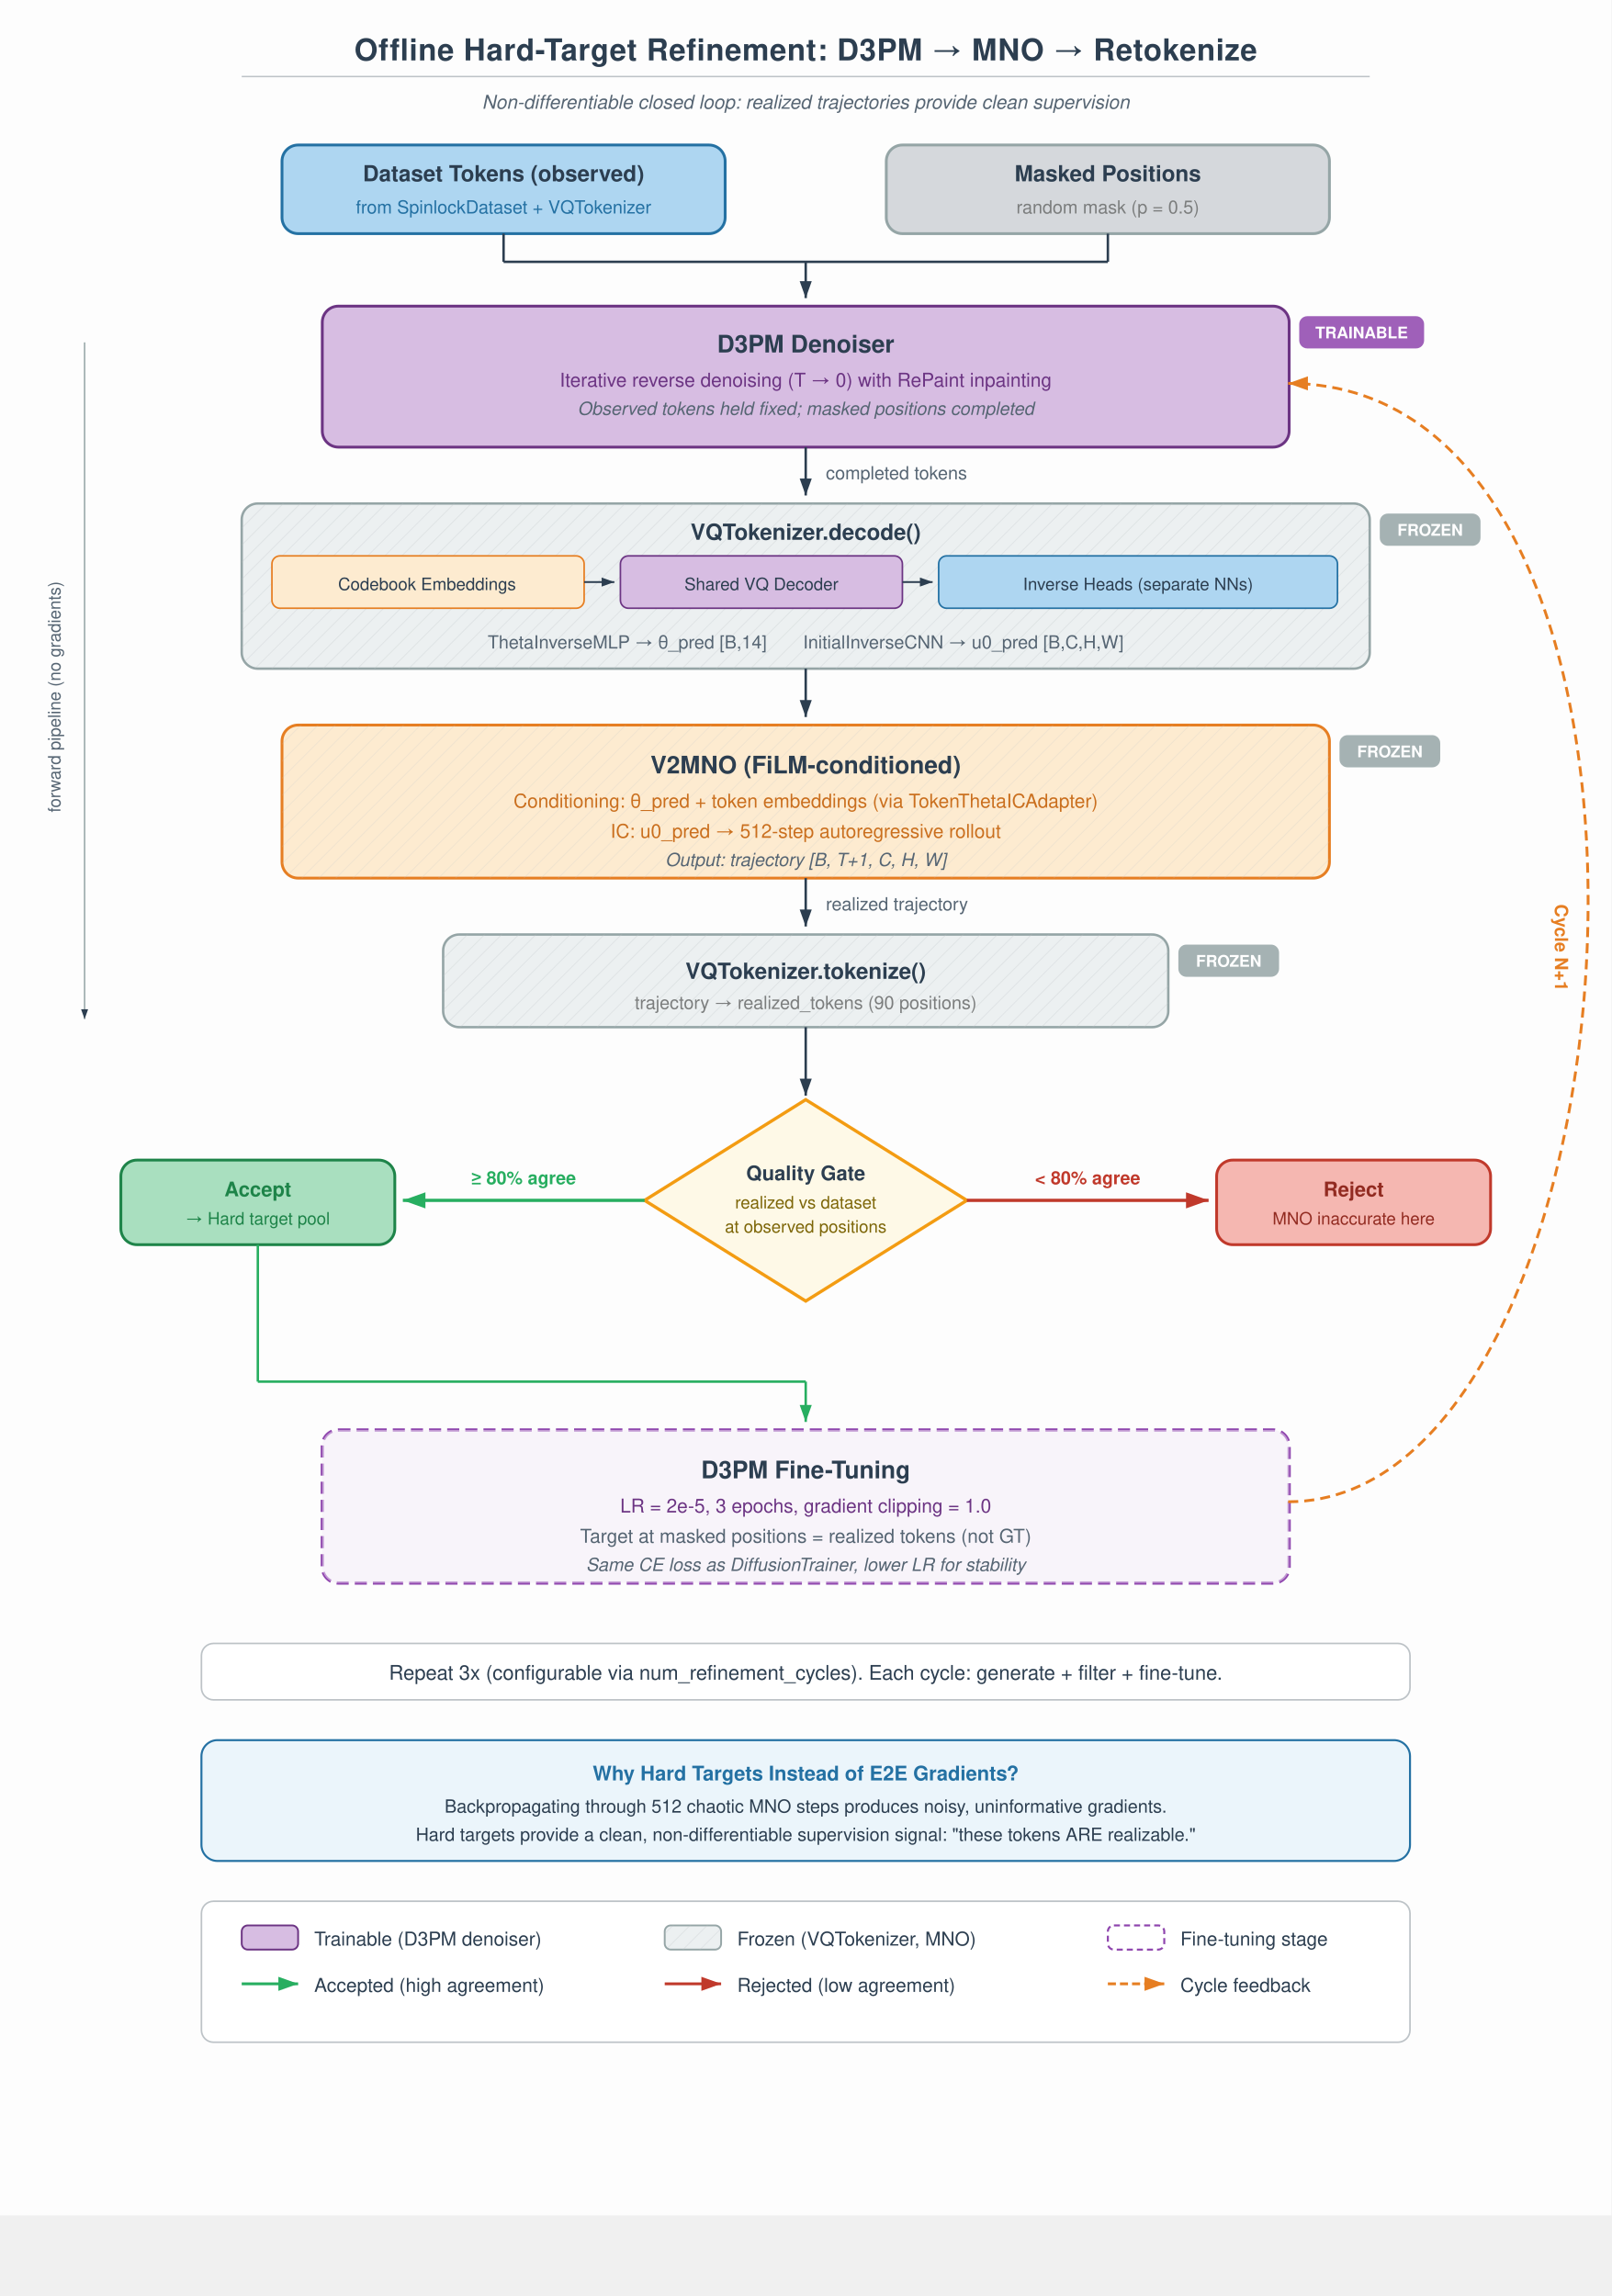
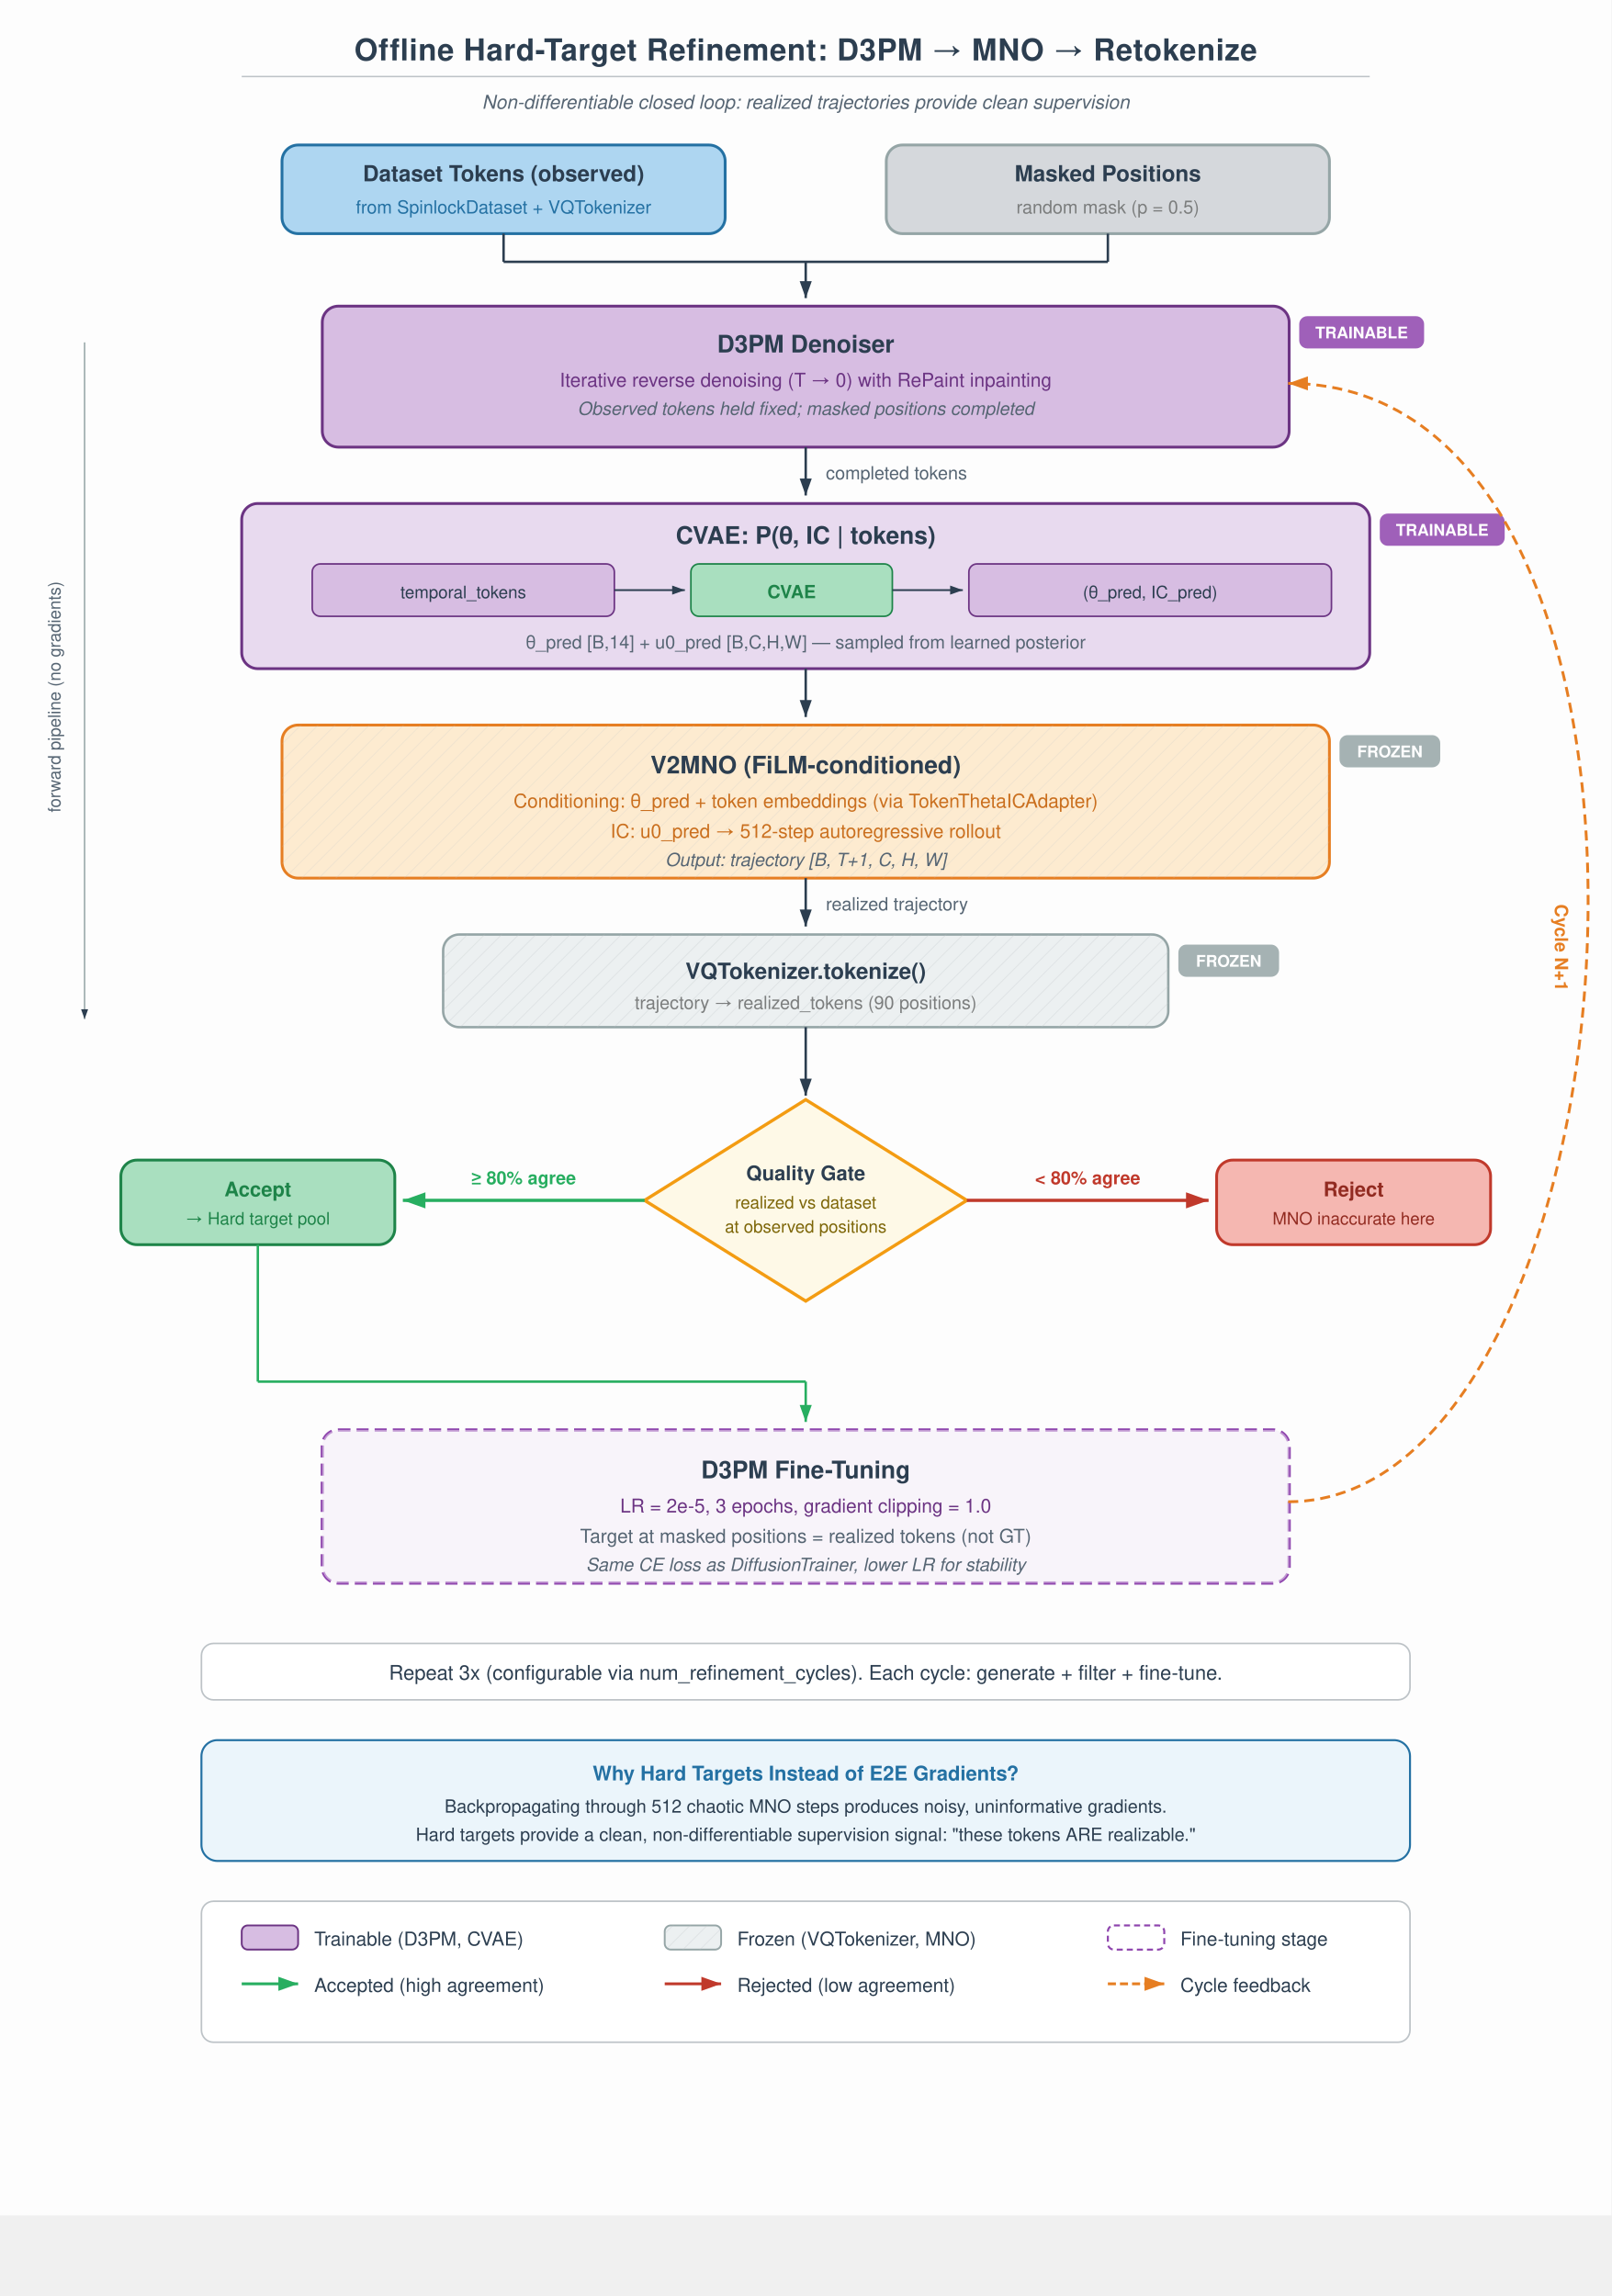
<svg xmlns="http://www.w3.org/2000/svg" viewBox="0 0 800 1140" width="800" height="1140" font-family="Helvetica Neue, Helvetica, Arial, sans-serif" version="1.1" id="svg64">
  <defs id="defs4">
    <marker id="arrow" markerWidth="8" markerHeight="6" refX="7" refY="3" orient="auto">
      <polygon points="0 0.5, 7 3, 0 5.5" fill="#2C3E50" id="polygon1" />
    </marker>
    <marker id="arrow-green" markerWidth="8" markerHeight="6" refX="7" refY="3" orient="auto">
      <polygon points="0 0.5, 7 3, 0 5.5" fill="#27AE60" id="polygon2" />
    </marker>
    <marker id="arrow-red" markerWidth="8" markerHeight="6" refX="7" refY="3" orient="auto">
      <polygon points="0 0.5, 7 3, 0 5.5" fill="#C0392B" id="polygon3" />
    </marker>
    <marker id="arrow-orange" markerWidth="8" markerHeight="6" refX="7" refY="3" orient="auto">
      <polygon points="0 0.5, 7 3, 0 5.5" fill="#E67E22" id="polygon4" />
    </marker>
    <pattern id="frozen-grid" width="6" height="6" patternUnits="userSpaceOnUse" patternTransform="rotate(45)">
      <line x1="0" y1="0" x2="0" y2="6" stroke="#BDC3C7" stroke-width="0.8" id="line4" />
    </pattern>
  </defs>
  <rect width="800" height="1100" fill="#FDFDFD" id="rect4" />
  <text x="400" y="30" text-anchor="middle" font-size="15" font-weight="bold" fill="#2C3E50" letter-spacing="0.3" id="text4">
    Offline Hard-Target Refinement: D3PM  →  MNO  →  Retokenize
  </text>
  <line x1="120" y1="38" x2="680" y2="38" stroke="#BDC3C7" stroke-width="0.7" id="line5" />
  <text x="400" y="54" text-anchor="middle" font-size="9.5" fill="#566573" font-style="italic" id="text5">
    Non-differentiable closed loop: realized trajectories provide clean supervision
  </text>
  <rect x="140" y="72" width="220" height="44" rx="8" fill="#AED6F1" stroke="#2471A3" stroke-width="1.4" id="rect5" />
  <text x="250" y="90" text-anchor="middle" font-size="11" font-weight="bold" fill="#2C3E50" id="text6">
    Dataset Tokens (observed)
  </text>
  <text x="250" y="106" text-anchor="middle" font-size="9" fill="#2471A3" id="text7">
    from SpinlockDataset + VQTokenizer
  </text>
  <rect x="440" y="72" width="220" height="44" rx="8" fill="#D5D8DC" stroke="#95A5A6" stroke-width="1.4" id="rect7" />
  <text x="550" y="90" text-anchor="middle" font-size="11" font-weight="bold" fill="#2C3E50" id="text8">
    Masked Positions
  </text>
  <text x="550" y="106" text-anchor="middle" font-size="9" fill="#7B7D7D" id="text9">
    random mask (p = 0.5)
  </text>
  <line x1="250" y1="116" x2="250" y2="130" stroke="#2C3E50" stroke-width="1.2" id="line9" />
  <line x1="550" y1="116" x2="550" y2="130" stroke="#2C3E50" stroke-width="1.2" id="line10" />
  <line x1="250" y1="130" x2="550" y2="130" stroke="#2C3E50" stroke-width="1.2" id="line11" />
  <line x1="400" y1="130" x2="400" y2="148" stroke="#2C3E50" stroke-width="1.2" marker-end="url(#arrow)" id="line12" />
  <rect x="160" y="152" width="480" height="70" rx="8" fill="#D7BDE2" stroke="#6C3483" stroke-width="1.4" id="rect12" />
  <text x="400" y="175" text-anchor="middle" font-size="12" font-weight="bold" fill="#2C3E50" id="text12">
    D3PM Denoiser
  </text>
  <text x="400" y="192" text-anchor="middle" font-size="9.5" fill="#6C3483" id="text13">
    Iterative reverse denoising (T → 0) with RePaint inpainting
  </text>
  <text x="400" y="206" text-anchor="middle" font-size="9" fill="#566573" font-style="italic" id="text14">
    Observed tokens held fixed; masked positions completed
  </text>
  <rect x="645" y="157" width="62" height="16" rx="4" fill="#8E44AD" opacity="0.85" id="rect14" />
  <text x="676" y="168" text-anchor="middle" font-size="8" fill="#FFFFFF" font-weight="bold" id="text15">
    TRAINABLE
  </text>
  <line x1="400" y1="222" x2="400" y2="246" stroke="#2C3E50" stroke-width="1.2" marker-end="url(#arrow)" id="line15" />
  <text x="410" y="238" font-size="9" fill="#566573" id="text16">completed tokens</text>
-   <rect x="120" y="250" width="560" height="82" rx="8" fill="#ECF0F1" stroke="#95A5A6" stroke-width="1.2" id="rect16" />
-   <rect x="120" y="250" width="560" height="82" rx="8" fill="url(#frozen-grid)" opacity="0.3" id="rect17" />
-   <text x="400" y="268" text-anchor="middle" font-size="11" font-weight="bold" fill="#2C3E50" id="text17">
-     VQTokenizer.decode()
-   </text>
-   <rect x="135" y="276" width="155" height="26" rx="4" fill="#FDEBD0" stroke="#E67E22" stroke-width="0.8" id="rect18" />
-   <text x="212" y="293" text-anchor="middle" font-size="8.5" fill="#2C3E50" id="text18">
-     Codebook Embeddings
-   </text>
-   <line x1="290" y1="289" x2="305" y2="289" stroke="#2C3E50" stroke-width="0.9" marker-end="url(#arrow)" id="line18" />
-   <rect x="308" y="276" width="140" height="26" rx="4" fill="#D7BDE2" stroke="#6C3483" stroke-width="0.8" id="rect19" />
-   <text x="378" y="293" text-anchor="middle" font-size="8.5" fill="#2C3E50" id="text19">
-     Shared VQ Decoder
-   </text>
-   <line x1="448" y1="289" x2="463" y2="289" stroke="#2C3E50" stroke-width="0.9" marker-end="url(#arrow)" id="line19" />
-   <rect x="466" y="276" width="198" height="26" rx="4" fill="#AED6F1" stroke="#2471A3" stroke-width="0.8" id="rect20" />
-   <text x="565" y="293" text-anchor="middle" font-size="8.5" fill="#2C3E50" id="text20">
-     Inverse Heads (separate NNs)
-   </text>
-   <text x="400" y="322" text-anchor="middle" font-size="9" fill="#566573" id="text21">
-     ThetaInverseMLP → θ_pred [B,14]  InitialInverseCNN → u0_pred [B,C,H,W]
-   </text>
-   <rect x="685" y="255" width="50" height="16" rx="4" fill="#95A5A6" opacity="0.85" id="rect21" />
-   <text x="710" y="266" text-anchor="middle" font-size="8" fill="#FFFFFF" font-weight="bold" id="text22">
-     FROZEN
-   </text>
+   <rect x="120" y="250" width="560" height="82" rx="8" fill="#E8DAEF" stroke="#6C3483" stroke-width="1.4" id="rect16" />
+   <text x="400" y="270" text-anchor="middle" font-size="12" font-weight="bold" fill="#2C3E50" id="text17">CVAE: P(θ, IC | tokens)</text>
+   <rect x="155" y="280" width="150" height="26" rx="4" fill="#D7BDE2" stroke="#6C3483" stroke-width="0.8" id="rect18" />
+   <text x="230" y="297" text-anchor="middle" font-size="8.5" fill="#2C3E50" id="text18">temporal_tokens</text>
+   <line x1="305" y1="293" x2="340" y2="293" stroke="#2C3E50" stroke-width="0.9" marker-end="url(#arrow)" id="line18" />
+   <rect x="343" y="280" width="100" height="26" rx="4" fill="#A9DFBF" stroke="#1E8449" stroke-width="0.8" id="rect19" />
+   <text x="393" y="297" text-anchor="middle" font-size="9" font-weight="bold" fill="#1E8449" id="text19">CVAE</text>
+   <line x1="443" y1="293" x2="478" y2="293" stroke="#2C3E50" stroke-width="0.9" marker-end="url(#arrow)" id="line19" />
+   <rect x="481" y="280" width="180" height="26" rx="4" fill="#D7BDE2" stroke="#6C3483" stroke-width="0.8" id="rect20" />
+   <text x="571" y="297" text-anchor="middle" font-size="8.5" fill="#2C3E50" id="text20">(θ_pred, IC_pred)</text>
+   <text x="400" y="322" text-anchor="middle" font-size="9" fill="#566573" id="text21">θ_pred [B,14] + u0_pred [B,C,H,W] — sampled from learned posterior</text>
+   <rect x="685" y="255" width="62" height="16" rx="4" fill="#8E44AD" opacity="0.85" id="rect21" />
+   <text x="716" y="266" text-anchor="middle" font-size="8" fill="#FFFFFF" font-weight="bold" id="text22">TRAINABLE</text>
  <line x1="400" y1="332" x2="400" y2="356" stroke="#2C3E50" stroke-width="1.2" marker-end="url(#arrow)" id="line22" />
  <rect x="140" y="360" width="520" height="76" rx="8" fill="#FDEBD0" stroke="#E67E22" stroke-width="1.4" id="rect22" />
  <rect x="140" y="360" width="520" height="76" rx="8" fill="url(#frozen-grid)" opacity="0.2" id="rect23" />
  <text x="400" y="384" text-anchor="middle" font-size="12" font-weight="bold" fill="#2C3E50" id="text23">
    V2MNO (FiLM-conditioned)
  </text>
  <text x="400" y="401" text-anchor="middle" font-size="9.5" fill="#CA6F1E" id="text24">
    Conditioning: θ_pred + token embeddings (via TokenThetaICAdapter)
  </text>
  <text x="400" y="416" text-anchor="middle" font-size="9.5" fill="#CA6F1E" id="text25">
    IC: u0_pred  →  512-step autoregressive rollout
  </text>
  <text x="400" y="430" text-anchor="middle" font-size="9" fill="#566573" font-style="italic" id="text26">
    Output: trajectory [B, T+1, C, H, W]
  </text>
  <rect x="665" y="365" width="50" height="16" rx="4" fill="#95A5A6" opacity="0.85" id="rect26" />
  <text x="690" y="376" text-anchor="middle" font-size="8" fill="#FFFFFF" font-weight="bold" id="text27">
    FROZEN
  </text>
  <line x1="400" y1="436" x2="400" y2="460" stroke="#2C3E50" stroke-width="1.2" marker-end="url(#arrow)" id="line27" />
  <text x="410" y="452" font-size="9" fill="#566573" id="text28">realized trajectory</text>
  <rect x="220" y="464" width="360" height="46" rx="8" fill="#ECF0F1" stroke="#95A5A6" stroke-width="1.2" id="rect28" />
  <rect x="220" y="464" width="360" height="46" rx="8" fill="url(#frozen-grid)" opacity="0.3" id="rect29" />
  <text x="400" y="486" text-anchor="middle" font-size="11" font-weight="bold" fill="#2C3E50" id="text29">
    VQTokenizer.tokenize()
  </text>
  <text x="400" y="501" text-anchor="middle" font-size="9" fill="#7B7D7D" id="text30">
    trajectory → realized_tokens (90 positions)
  </text>
  <rect x="585" y="469" width="50" height="16" rx="4" fill="#95A5A6" opacity="0.85" id="rect30" />
  <text x="610" y="480" text-anchor="middle" font-size="8" fill="#FFFFFF" font-weight="bold" id="text31">
    FROZEN
  </text>
  <line x1="400" y1="510" x2="400" y2="544" stroke="#2C3E50" stroke-width="1.2" marker-end="url(#arrow)" id="line31" />
  <polygon points="400,546 480,596 400,646 320,596" fill="#FEF9E7" stroke="#F39C12" stroke-width="1.6" id="polygon31" />
  <text x="400" y="586" text-anchor="middle" font-size="10" font-weight="bold" fill="#2C3E50" id="text32">
    Quality Gate
  </text>
  <text x="400" y="600" text-anchor="middle" font-size="8.5" fill="#7D6608" id="text33">
    realized vs dataset
  </text>
  <text x="400" y="612" text-anchor="middle" font-size="8.5" fill="#7D6608" id="text34">
    at observed positions
  </text>
  <line x1="320" y1="596" x2="200" y2="596" stroke="#27AE60" stroke-width="1.6" marker-end="url(#arrow-green)" id="line34" />
  <text x="260" y="588" text-anchor="middle" font-size="9" font-weight="bold" fill="#27AE60" id="text35">
    ≥ 80% agree
  </text>
  <rect x="60" y="576" width="136" height="42" rx="8" fill="#A9DFBF" stroke="#1E8449" stroke-width="1.4" id="rect35" />
  <text x="128" y="594" text-anchor="middle" font-size="10" font-weight="bold" fill="#1E8449" id="text36">
    Accept
  </text>
  <text x="128" y="608" text-anchor="middle" font-size="8.5" fill="#1E8449" id="text37">
    → Hard target pool
  </text>
  <line x1="480" y1="596" x2="600" y2="596" stroke="#C0392B" stroke-width="1.6" marker-end="url(#arrow-red)" id="line37" />
  <text x="540" y="588" text-anchor="middle" font-size="9" font-weight="bold" fill="#C0392B" id="text38">
    &lt; 80% agree
  </text>
  <rect x="604" y="576" width="136" height="42" rx="8" fill="#F5B7B1" stroke="#C0392B" stroke-width="1.4" id="rect38" />
  <text x="672" y="594" text-anchor="middle" font-size="10" font-weight="bold" fill="#922B21" id="text39">
    Reject
  </text>
  <text x="672" y="608" text-anchor="middle" font-size="8.5" fill="#922B21" id="text40">
    MNO inaccurate here
  </text>
  <line x1="128" y1="618" x2="128" y2="686" stroke="#27AE60" stroke-width="1.2" id="line40" />
  <line x1="128" y1="686" x2="400" y2="686" stroke="#27AE60" stroke-width="1.2" id="line41" />
  <line x1="400" y1="686" x2="400" y2="706" stroke="#27AE60" stroke-width="1.2" marker-end="url(#arrow-green)" id="line42" />
  <rect x="160" y="710" width="480" height="76" rx="8" fill="none" stroke="#8E44AD" stroke-width="1.6" stroke-dasharray="6,3" id="rect42" />
  <rect x="160" y="710" width="480" height="76" rx="8" fill="#F4ECF7" opacity="0.5" id="rect43" />
  <text x="400" y="734" text-anchor="middle" font-size="12" font-weight="bold" fill="#2C3E50" id="text43">
    D3PM Fine-Tuning
  </text>
  <text x="400" y="751" text-anchor="middle" font-size="9.5" fill="#6C3483" id="text44">
    LR = 2e-5, 3 epochs, gradient clipping = 1.0
  </text>
  <text x="400" y="766" text-anchor="middle" font-size="9.5" fill="#566573" id="text45">
    Target at masked positions = realized tokens (not GT)
  </text>
  <text x="400" y="780" text-anchor="middle" font-size="9" fill="#566573" font-style="italic" id="text46">
    Same CE loss as DiffusionTrainer, lower LR for stability
  </text>
  <path d="m 639.519,745.647 c 178.246,0 217.856,-555.298 0,-555.298" fill="none" stroke="#e67e22" stroke-width="1.4" stroke-dasharray="5, 3" marker-end="url(#arrow-orange)" id="path46" />
  <text x="470.489" y="-771.958" text-anchor="middle" font-size="9px" font-weight="bold" fill="#e67e22" transform="rotate(90)" id="text47">Cycle N+1</text>
  <text x="30" y="346" text-anchor="middle" font-size="8.5" fill="#566573" transform="rotate(-90, 30, 346)" id="text48">
    forward pipeline (no gradients)
  </text>
  <line x1="42" y1="170" x2="42" y2="506" stroke="#95A5A6" stroke-width="0.7" marker-end="url(#arrow)" id="line48" />
  <rect x="100" y="816" width="600" height="28" rx="6" fill="#FFFFFF" stroke="#BDC3C7" stroke-width="0.8" id="rect48" />
  <text x="400" y="834" text-anchor="middle" font-size="10" fill="#2C3E50" id="text49">
    Repeat 3x (configurable via num_refinement_cycles). Each cycle: generate + filter + fine-tune.
  </text>
  <rect x="100" y="864" width="600" height="60" rx="8" fill="#EBF5FB" stroke="#2471A3" stroke-width="1" id="rect49" />
  <text x="400" y="884" text-anchor="middle" font-size="10" font-weight="bold" fill="#2471A3" id="text50">
    Why Hard Targets Instead of E2E Gradients?
  </text>
  <text x="400" y="900" text-anchor="middle" font-size="9" fill="#2C3E50" id="text51">
    Backpropagating through 512 chaotic MNO steps produces noisy, uninformative gradients.
  </text>
  <text x="400" y="914" text-anchor="middle" font-size="9" fill="#2C3E50" id="text52">
    Hard targets provide a clean, non-differentiable supervision signal: "these tokens ARE realizable."
  </text>
  <rect x="100" y="944" width="600" height="70" rx="6" fill="#FFFFFF" stroke="#BDC3C7" stroke-width="0.8" id="rect52" />
  <rect x="120" y="956" width="28" height="12" rx="3" fill="#D7BDE2" stroke="#6C3483" stroke-width="0.9" id="rect53" />
-   <text x="156" y="966" font-size="9.5" fill="#2C3E50" id="text53">Trainable (D3PM denoiser)</text>
+   <text x="156" y="966" font-size="9.5" fill="#2C3E50" id="text53">Trainable (D3PM, CVAE)</text>
  <rect x="330" y="956" width="28" height="12" rx="3" fill="#ECF0F1" stroke="#95A5A6" stroke-width="0.9" id="rect54" />
  <rect x="330" y="956" width="28" height="12" rx="3" fill="url(#frozen-grid)" opacity="0.3" id="rect55" />
  <text x="366" y="966" font-size="9.5" fill="#2C3E50" id="text55">Frozen (VQTokenizer, MNO)</text>
  <rect x="550" y="956" width="28" height="12" rx="3" fill="none" stroke="#8E44AD" stroke-width="1" stroke-dasharray="3,2" id="rect56" />
  <text x="586" y="966" font-size="9.5" fill="#2C3E50" id="text56">Fine-tuning stage</text>
  <line x1="120" y1="985" x2="148" y2="985" stroke="#27AE60" stroke-width="1.4" marker-end="url(#arrow-green)" id="line56" />
  <text x="156" y="989" font-size="9.5" fill="#2C3E50" id="text57">Accepted (high agreement)</text>
  <line x1="330" y1="985" x2="358" y2="985" stroke="#C0392B" stroke-width="1.4" marker-end="url(#arrow-red)" id="line57" />
  <text x="366" y="989" font-size="9.5" fill="#2C3E50" id="text58">Rejected (low agreement)</text>
  <line x1="550" y1="985" x2="578" y2="985" stroke="#E67E22" stroke-width="1.4" stroke-dasharray="4,2" marker-end="url(#arrow-orange)" id="line58" />
  <text x="586" y="989" font-size="9.5" fill="#2C3E50" id="text59">Cycle feedback</text>
</svg>
